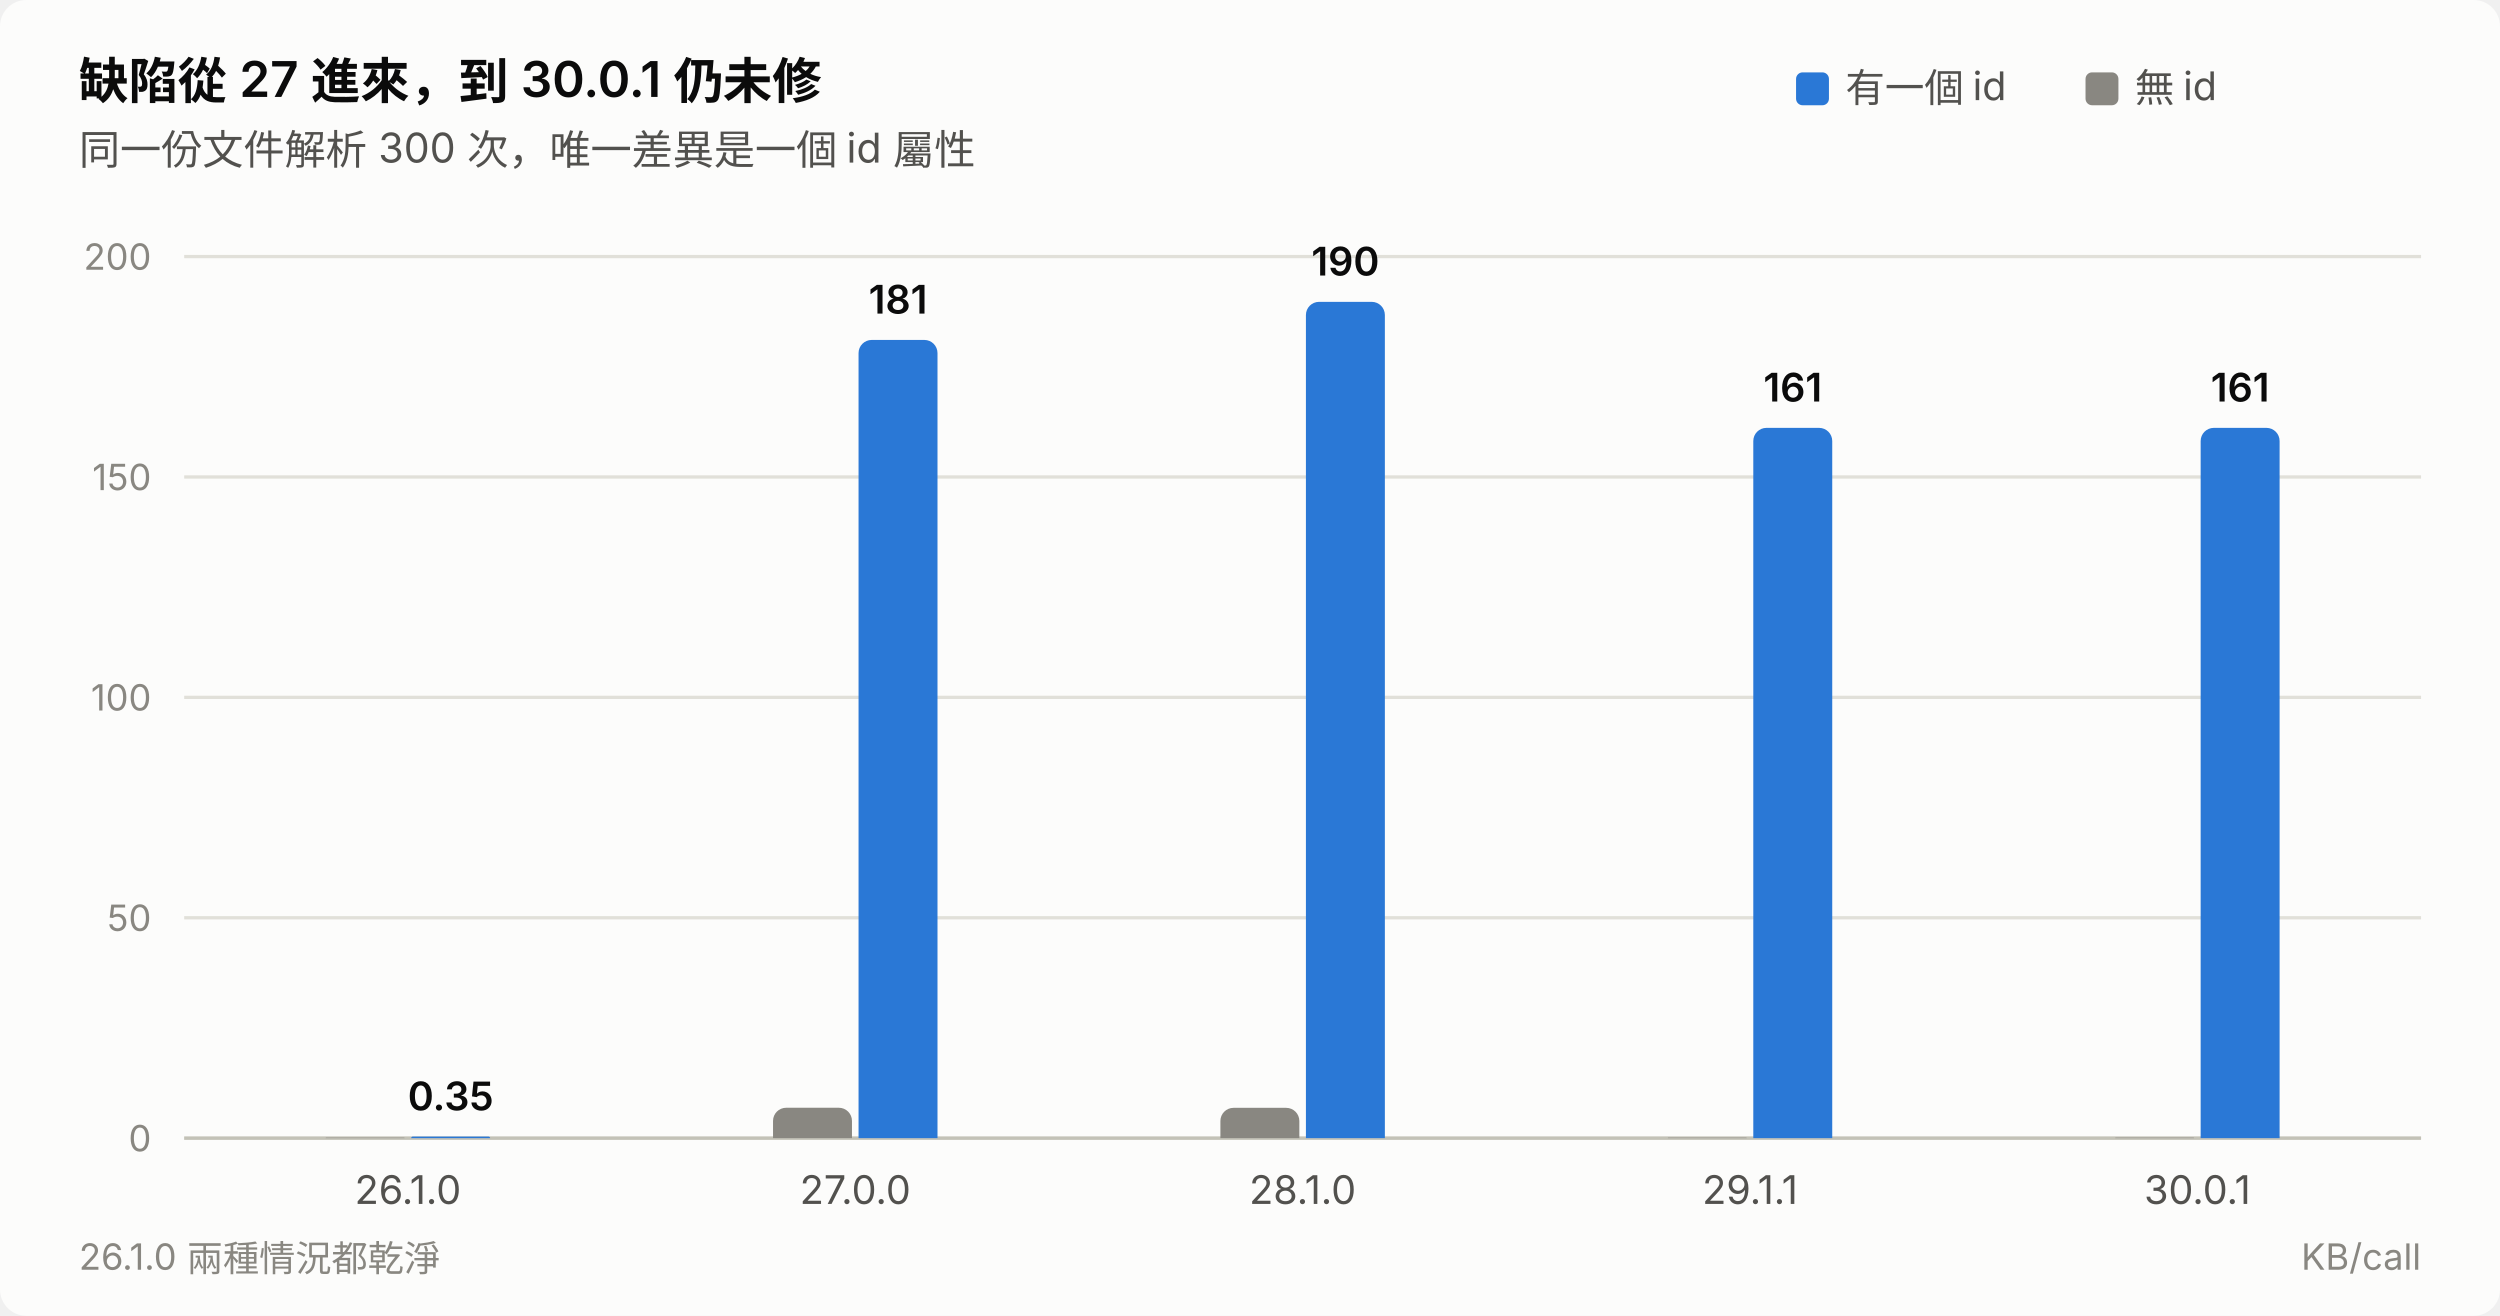
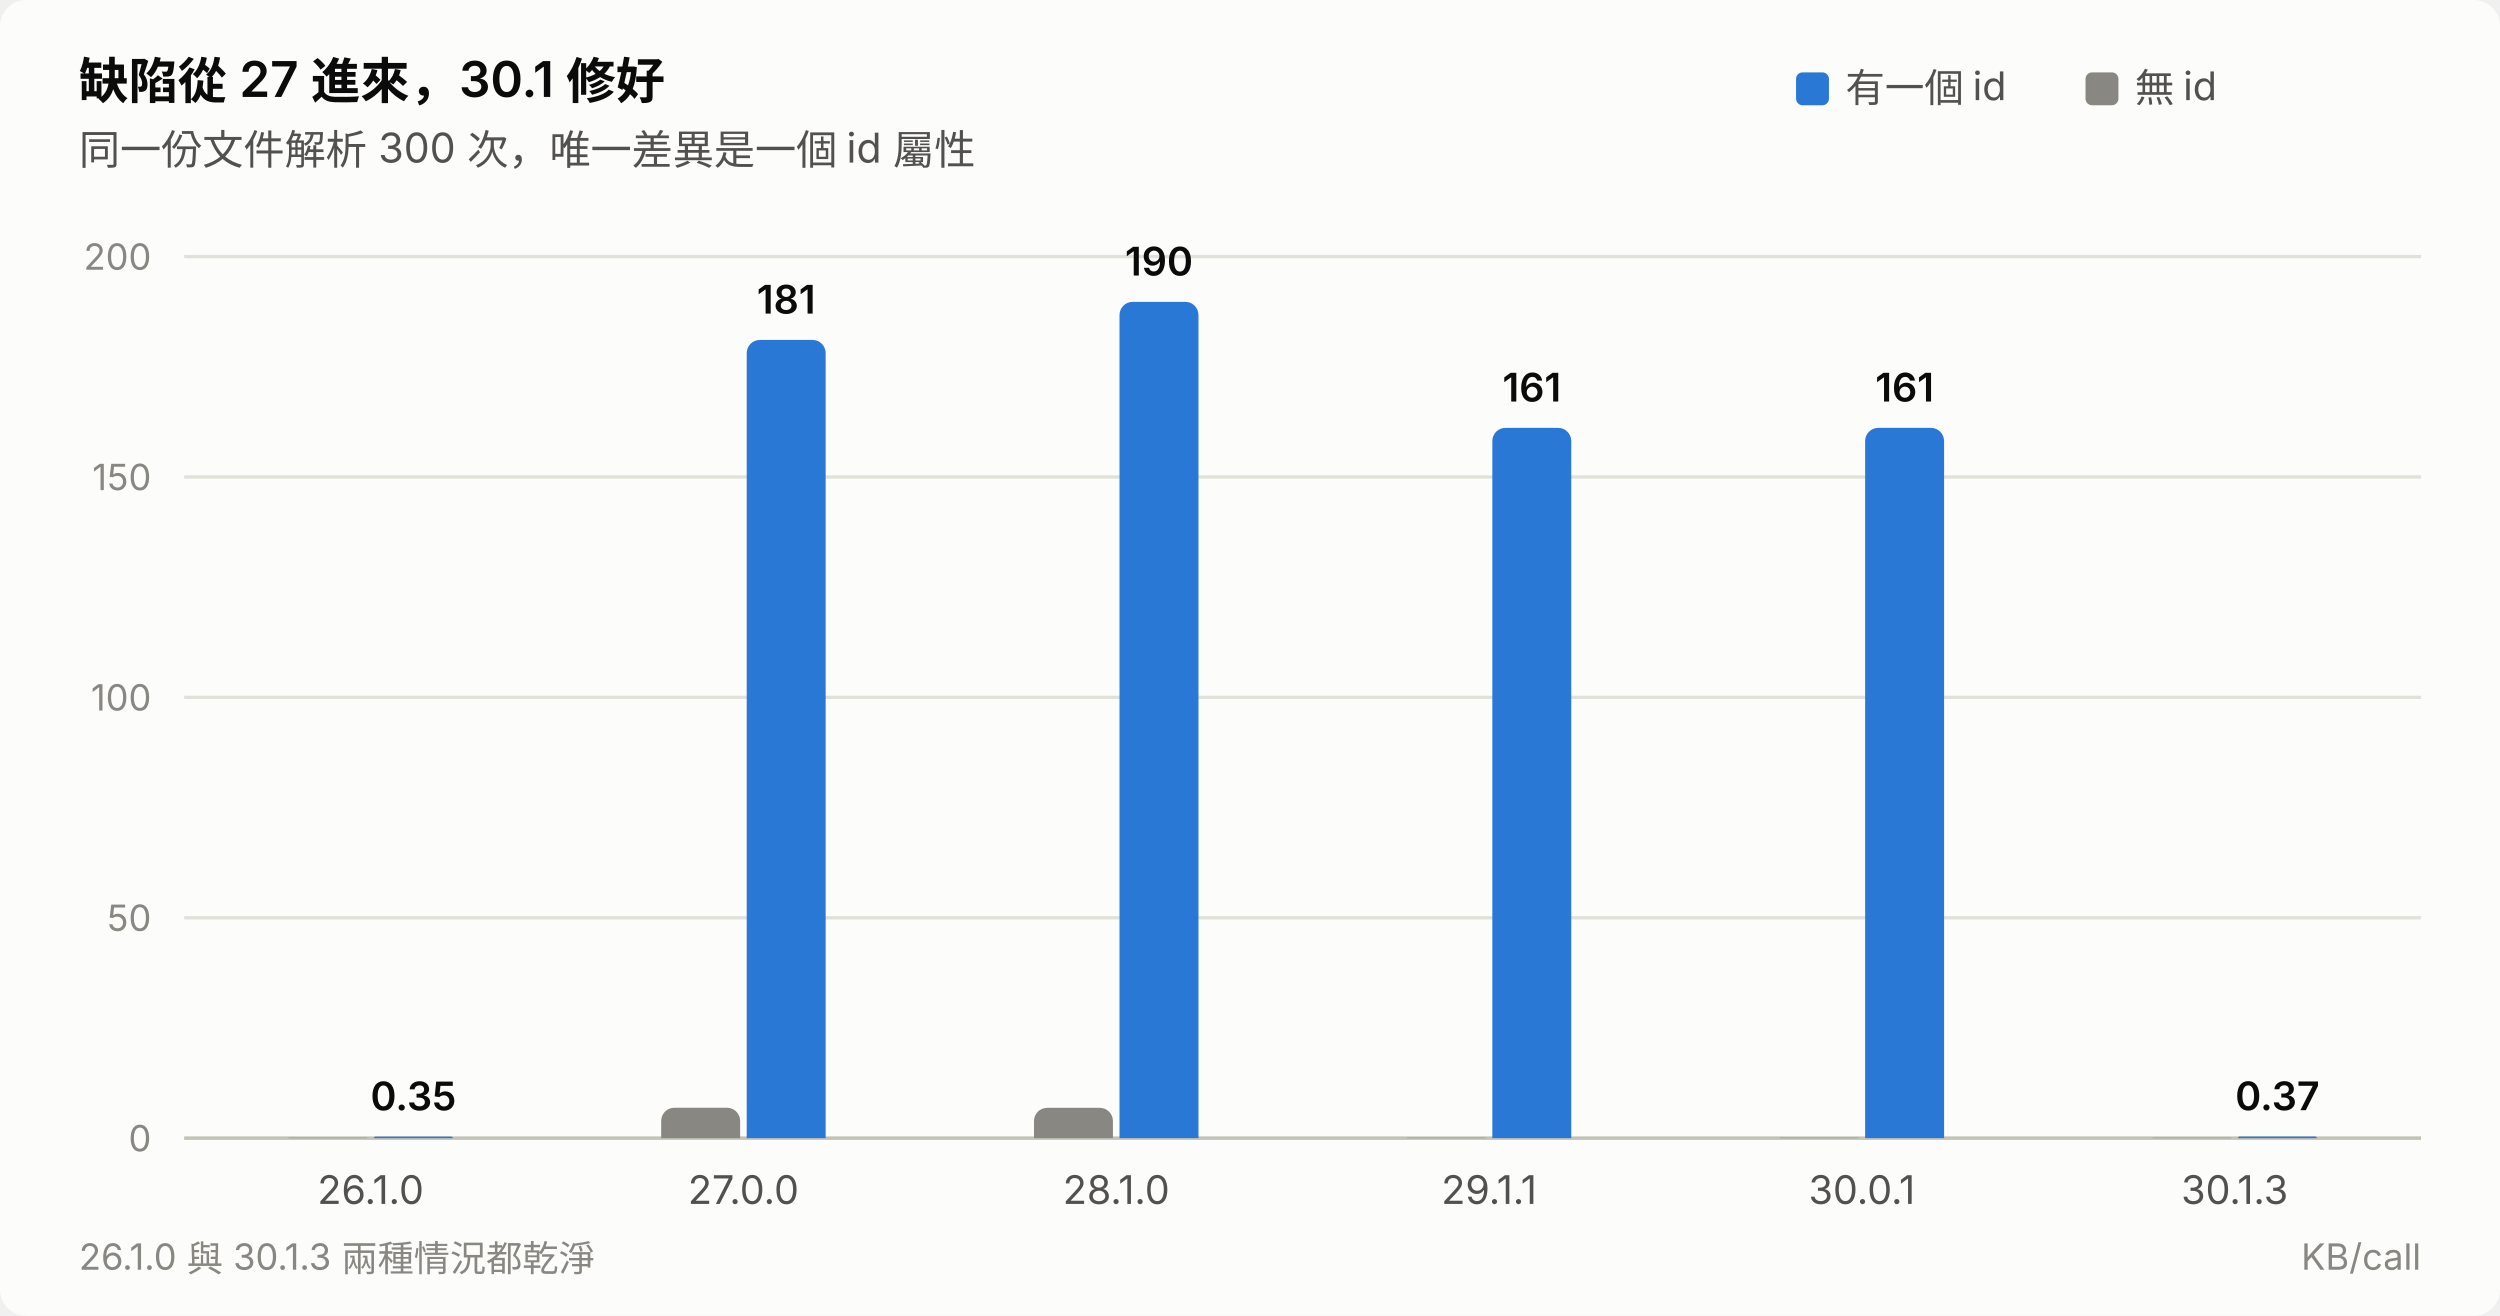
<svg xmlns="http://www.w3.org/2000/svg" viewBox="0 0 760 400" width="760" height="400" role="img" aria-labelledby="t d">
  <style>
    .s { fill: #fcfcfb }
    .ink { fill: #0b0b0b }  .ink2 { fill: #52514e }
    .muted { fill: #898781 }
    .grid { stroke: #e1e0d9 }  .axis { stroke: #c3c2b7 }
    .accent { fill: #2a78d6 }  .context { fill: #898781 }
    .gap { stroke: #fcfcfb }
    text { font-family: system-ui, -apple-system, "Segoe UI", "PingFang TC", "Noto Sans TC", sans-serif; }
    .t   { font-size: 15px; font-weight: 600 }
    .st  { font-size: 12.5px }
    .lbl { font-size: 12px }
    .val { font-size: 12px; font-weight: 600 }
    .tick { font-size: 11px; font-variant-numeric: tabular-nums }
    @media (prefers-color-scheme: dark) {
      .s { fill: #1a1a19 }
      .ink { fill: #ffffff }  .ink2 { fill: #c3c2b7 }
      .muted { fill: #898781 }
      .grid { stroke: #2c2c2a }  .axis { stroke: #383835 }
      .accent { fill: #3987e5 }  .context { fill: #898781 }
      .gap { stroke: #1a1a19 }
    }
  </style>
  <rect width="760" height="400" rx="8" class="s" />
-   <text x="24" y="30" class="t ink">缺陷從 27 進來，到 30.0.1 仍未修</text>
+   <text x="24" y="30" class="t ink">缺陷從 27 進來，30.1 修好</text>
  <text x="24" y="50" class="st ink2">同一份文件解析 300 次，唯一差異是一個 id 屬性</text>
  <rect x="546" y="22" width="10" height="10" rx="2" class="accent" />
  <text x="561" y="31" class="lbl ink2">有一個 id</text>
  <rect x="634" y="22" width="10" height="10" rx="2" class="context" />
  <text x="649" y="31" class="lbl ink2">無 id</text>
-   <text x="24" y="386" class="tick muted">26.1.0 兩種情況都乾淨</text>
+   <text x="24" y="386" class="tick muted">26.1.0 與 30.1.3 兩種情況都乾淨</text>
  <text x="736" y="386" class="tick muted" text-anchor="end">KB/call</text>
  <line x1="56" y1="346" x2="736" y2="346" class="grid" stroke-width="1" />
  <text x="46" y="350" class="tick muted" text-anchor="end">0</text>
  <line x1="56" y1="279" x2="736" y2="279" class="grid" stroke-width="1" />
  <text x="46" y="283" class="tick muted" text-anchor="end">50</text>
  <line x1="56" y1="212" x2="736" y2="212" class="grid" stroke-width="1" />
  <text x="46" y="216" class="tick muted" text-anchor="end">100</text>
  <line x1="56" y1="145" x2="736" y2="145" class="grid" stroke-width="1" />
  <text x="46" y="149" class="tick muted" text-anchor="end">150</text>
  <line x1="56" y1="78" x2="736" y2="78" class="grid" stroke-width="1" />
  <text x="46" y="82" class="tick muted" text-anchor="end">200</text>
  <line x1="56" y1="346" x2="736" y2="346" class="axis" stroke-width="1" />
-   <path d="M99,346v0a0.147,0.147 0 0 1 0.147,-0.147h23.705a0.147,0.147 0 0 1 0.147,0.147v0z" class="context" />
-   <path d="M125,346v0a0.469,0.469 0 0 1 0.469,-0.469h23.062a0.469,0.469 0 0 1 0.469,0.469v0z" class="accent" />
-   <text x="137" y="337.531" class="val ink" text-anchor="middle">0.35</text>
-   <text x="124" y="366" class="lbl ink2" text-anchor="middle">26.1.0</text>
-   <path d="M235,346v-5.246a4,4 0 0 1 4,-4h16a4,4 0 0 1 4,4v5.246z" class="context" />
-   <path d="M261,346v-238.661a4,4 0 0 1 4,-4h16a4,4 0 0 1 4,4v238.661z" class="accent" />
-   <text x="273" y="95.339" class="val ink" text-anchor="middle">181</text>
-   <text x="260" y="366" class="lbl ink2" text-anchor="middle">27.0.0</text>
-   <path d="M371,346v-5.219a4,4 0 0 1 4,-4h16a4,4 0 0 1 4,4v5.219z" class="context" />
-   <path d="M397,346v-250.238a4,4 0 0 1 4,-4h16a4,4 0 0 1 4,4v250.238z" class="accent" />
-   <text x="409" y="83.762" class="val ink" text-anchor="middle">190</text>
-   <text x="396" y="366" class="lbl ink2" text-anchor="middle">28.1.0</text>
-   <path d="M507,346v0a0.147,0.147 0 0 1 0.147,-0.147h23.705a0.147,0.147 0 0 1 0.147,0.147v0z" class="context" />
-   <path d="M533,346v-211.928a4,4 0 0 1 4,-4h16a4,4 0 0 1 4,4v211.928z" class="accent" />
-   <text x="545" y="122.072" class="val ink" text-anchor="middle">161</text>
-   <text x="532" y="366" class="lbl ink2" text-anchor="middle">29.1.1</text>
-   <path d="M643,346v0a0.147,0.147 0 0 1 0.147,-0.147h23.705a0.147,0.147 0 0 1 0.147,0.147v0z" class="context" />
-   <path d="M669,346v-211.928a4,4 0 0 1 4,-4h16a4,4 0 0 1 4,4v211.928z" class="accent" />
-   <text x="681" y="122.072" class="val ink" text-anchor="middle">161</text>
-   <text x="668" y="366" class="lbl ink2" text-anchor="middle">30.0.1</text>
+   <path d="M87.667,346v0a0.147,0.147 0 0 1 0.147,-0.147h23.705a0.147,0.147 0 0 1 0.147,0.147v0z" class="context" />
+   <path d="M113.667,346v0a0.469,0.469 0 0 1 0.469,-0.469h23.062a0.469,0.469 0 0 1 0.469,0.469v0z" class="accent" />
+   <text x="125.667" y="337.531" class="val ink" text-anchor="middle">0.35</text>
+   <text x="112.667" y="366" class="lbl ink2" text-anchor="middle">26.1.0</text>
+   <path d="M201,346v-5.246a4,4 0 0 1 4,-4h16a4,4 0 0 1 4,4v5.246z" class="context" />
+   <path d="M227,346v-238.661a4,4 0 0 1 4,-4h16a4,4 0 0 1 4,4v238.661z" class="accent" />
+   <text x="239" y="95.339" class="val ink" text-anchor="middle">181</text>
+   <text x="226" y="366" class="lbl ink2" text-anchor="middle">27.0.0</text>
+   <path d="M314.333,346v-5.219a4,4 0 0 1 4,-4h16a4,4 0 0 1 4,4v5.219z" class="context" />
+   <path d="M340.333,346v-250.238a4,4 0 0 1 4,-4h16a4,4 0 0 1 4,4v250.238z" class="accent" />
+   <text x="352.333" y="83.762" class="val ink" text-anchor="middle">190</text>
+   <text x="339.333" y="366" class="lbl ink2" text-anchor="middle">28.1.0</text>
+   <path d="M427.667,346v0a0.147,0.147 0 0 1 0.147,-0.147h23.705a0.147,0.147 0 0 1 0.147,0.147v0z" class="context" />
+   <path d="M453.667,346v-211.928a4,4 0 0 1 4,-4h16a4,4 0 0 1 4,4v211.928z" class="accent" />
+   <text x="465.667" y="122.072" class="val ink" text-anchor="middle">161</text>
+   <text x="452.667" y="366" class="lbl ink2" text-anchor="middle">29.1.1</text>
+   <path d="M541,346v0a0.147,0.147 0 0 1 0.147,-0.147h23.705a0.147,0.147 0 0 1 0.147,0.147v0z" class="context" />
+   <path d="M567,346v-211.928a4,4 0 0 1 4,-4h16a4,4 0 0 1 4,4v211.928z" class="accent" />
+   <text x="579" y="122.072" class="val ink" text-anchor="middle">161</text>
+   <text x="566" y="366" class="lbl ink2" text-anchor="middle">30.0.1</text>
+   <path d="M654.333,346v0a0.134,0.134 0 0 1 0.134,-0.134h23.732a0.134,0.134 0 0 1 0.134,0.134v0z" class="context" />
+   <path d="M680.333,346v0a0.496,0.496 0 0 1 0.496,-0.496h23.008a0.496,0.496 0 0 1 0.496,0.496v0z" class="accent" />
+   <text x="692.333" y="337.504" class="val ink" text-anchor="middle">0.37</text>
+   <text x="679.333" y="366" class="lbl ink2" text-anchor="middle">30.1.3</text>
</svg>
